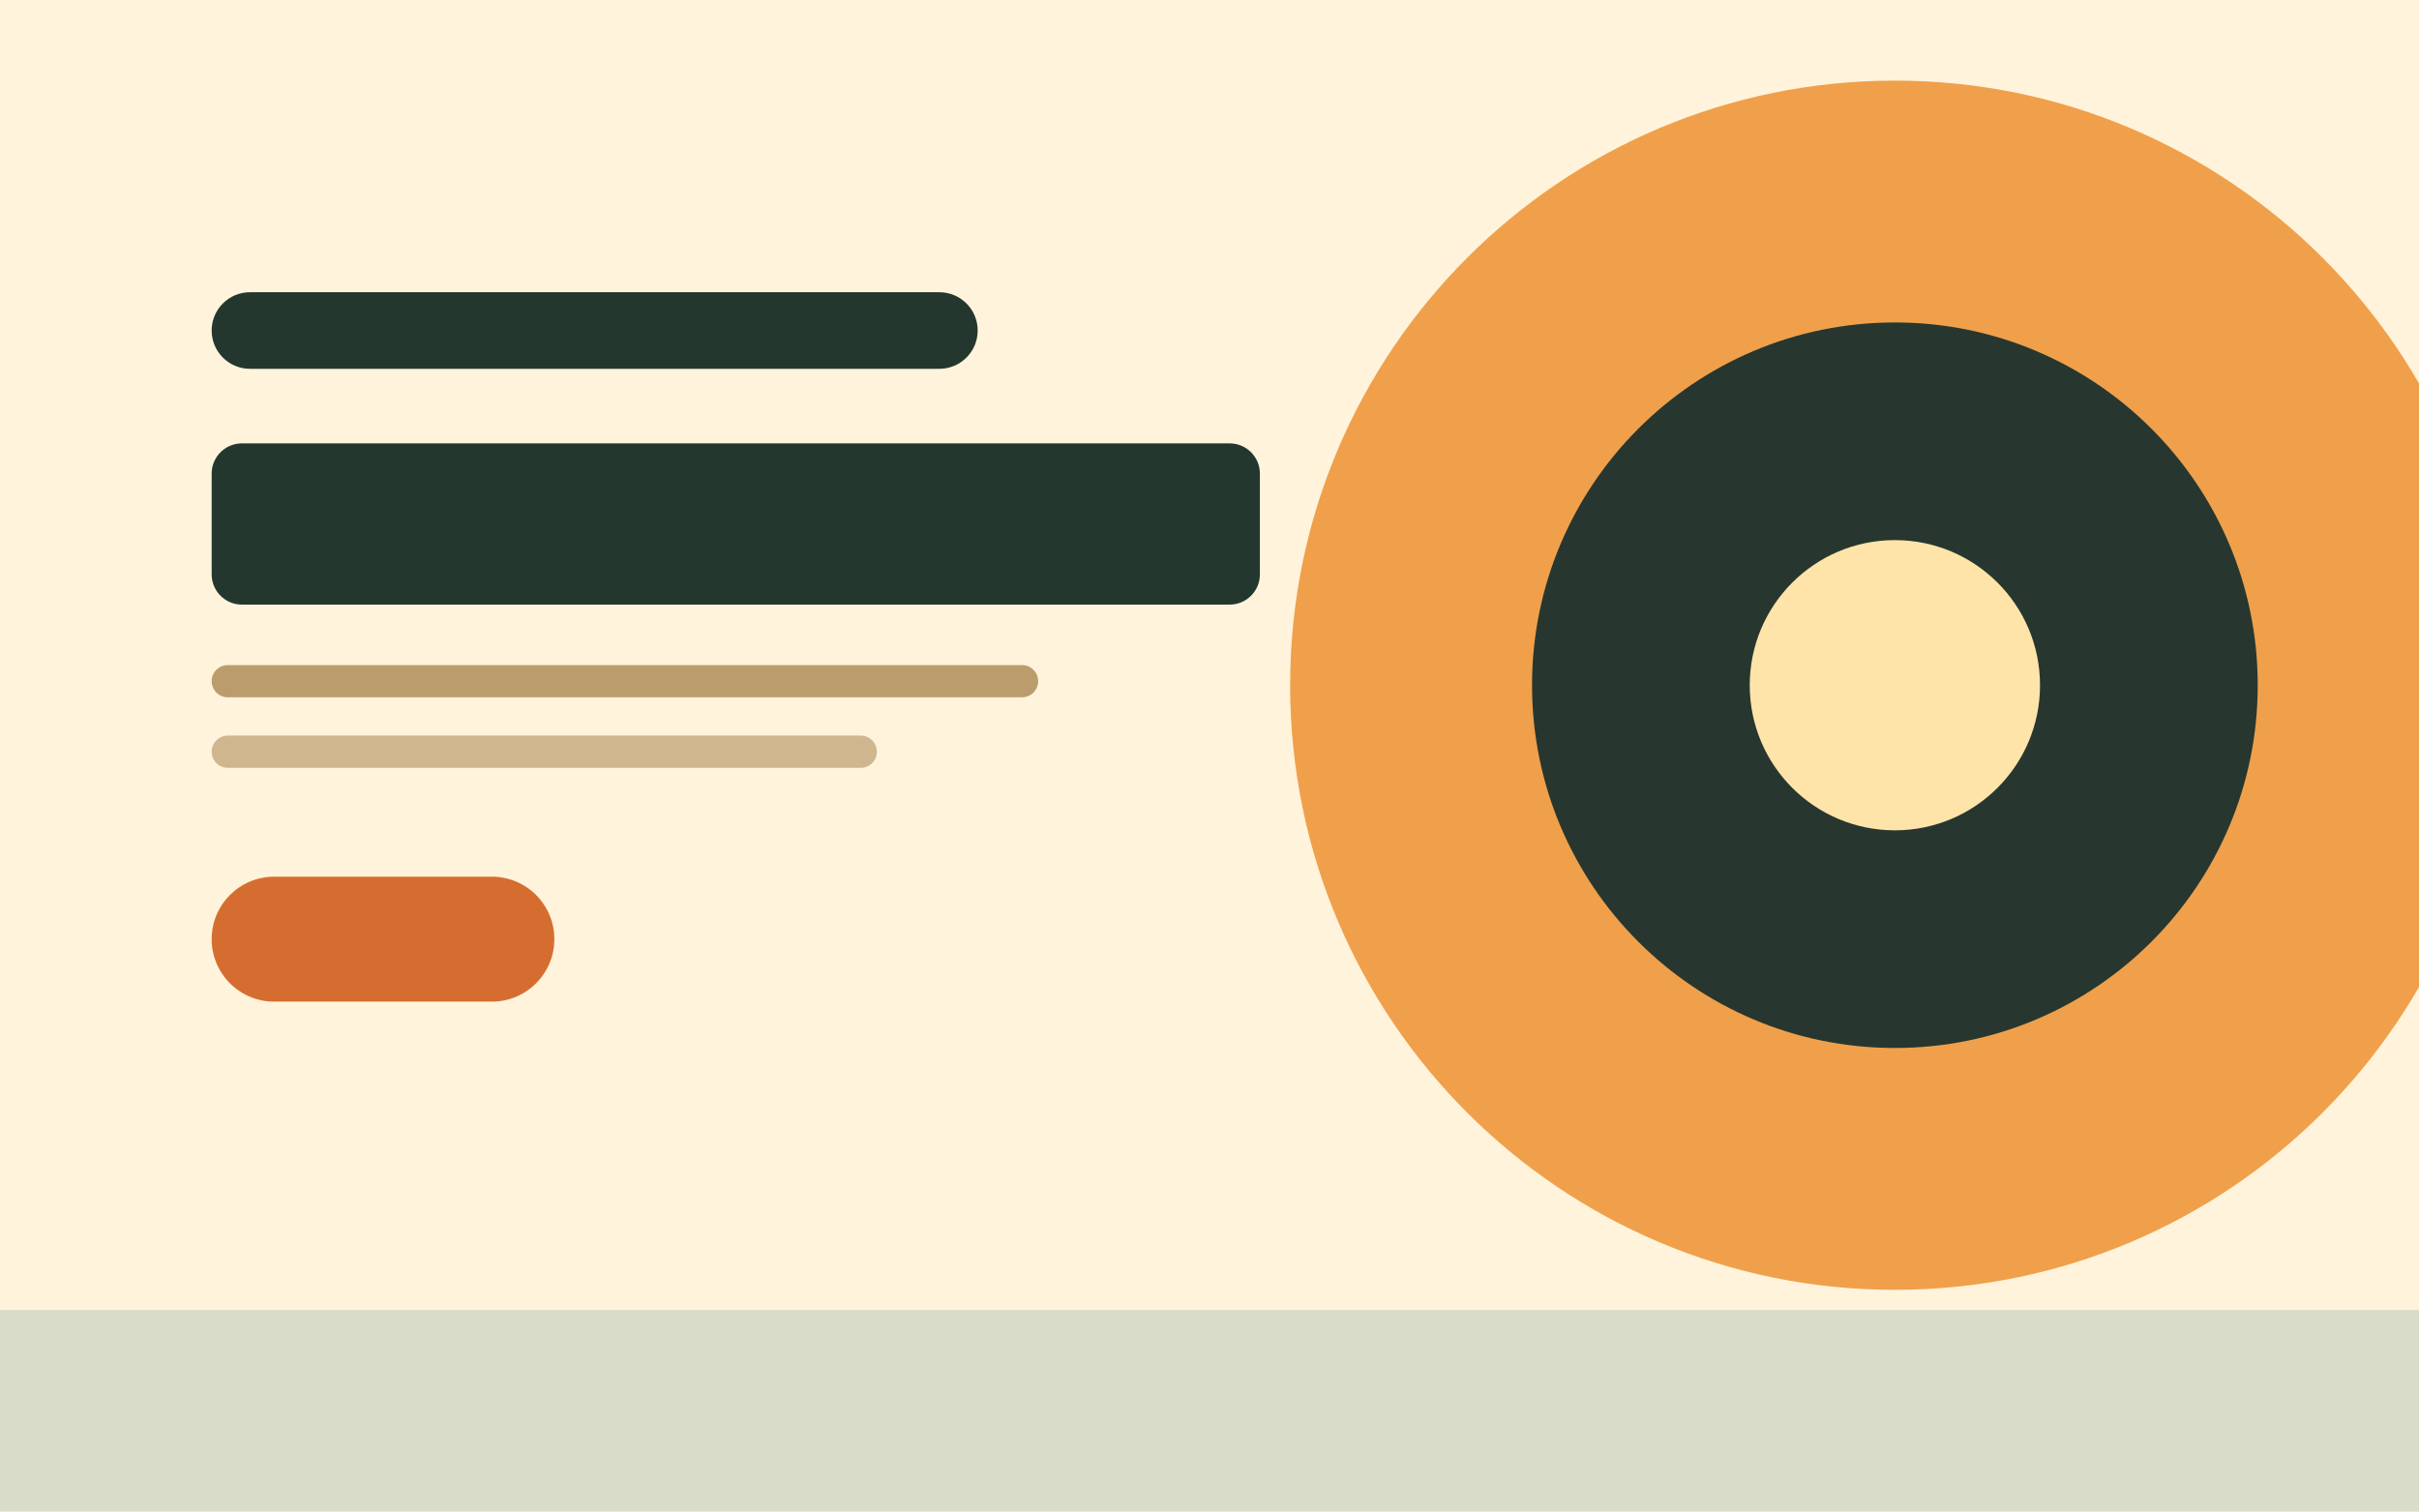
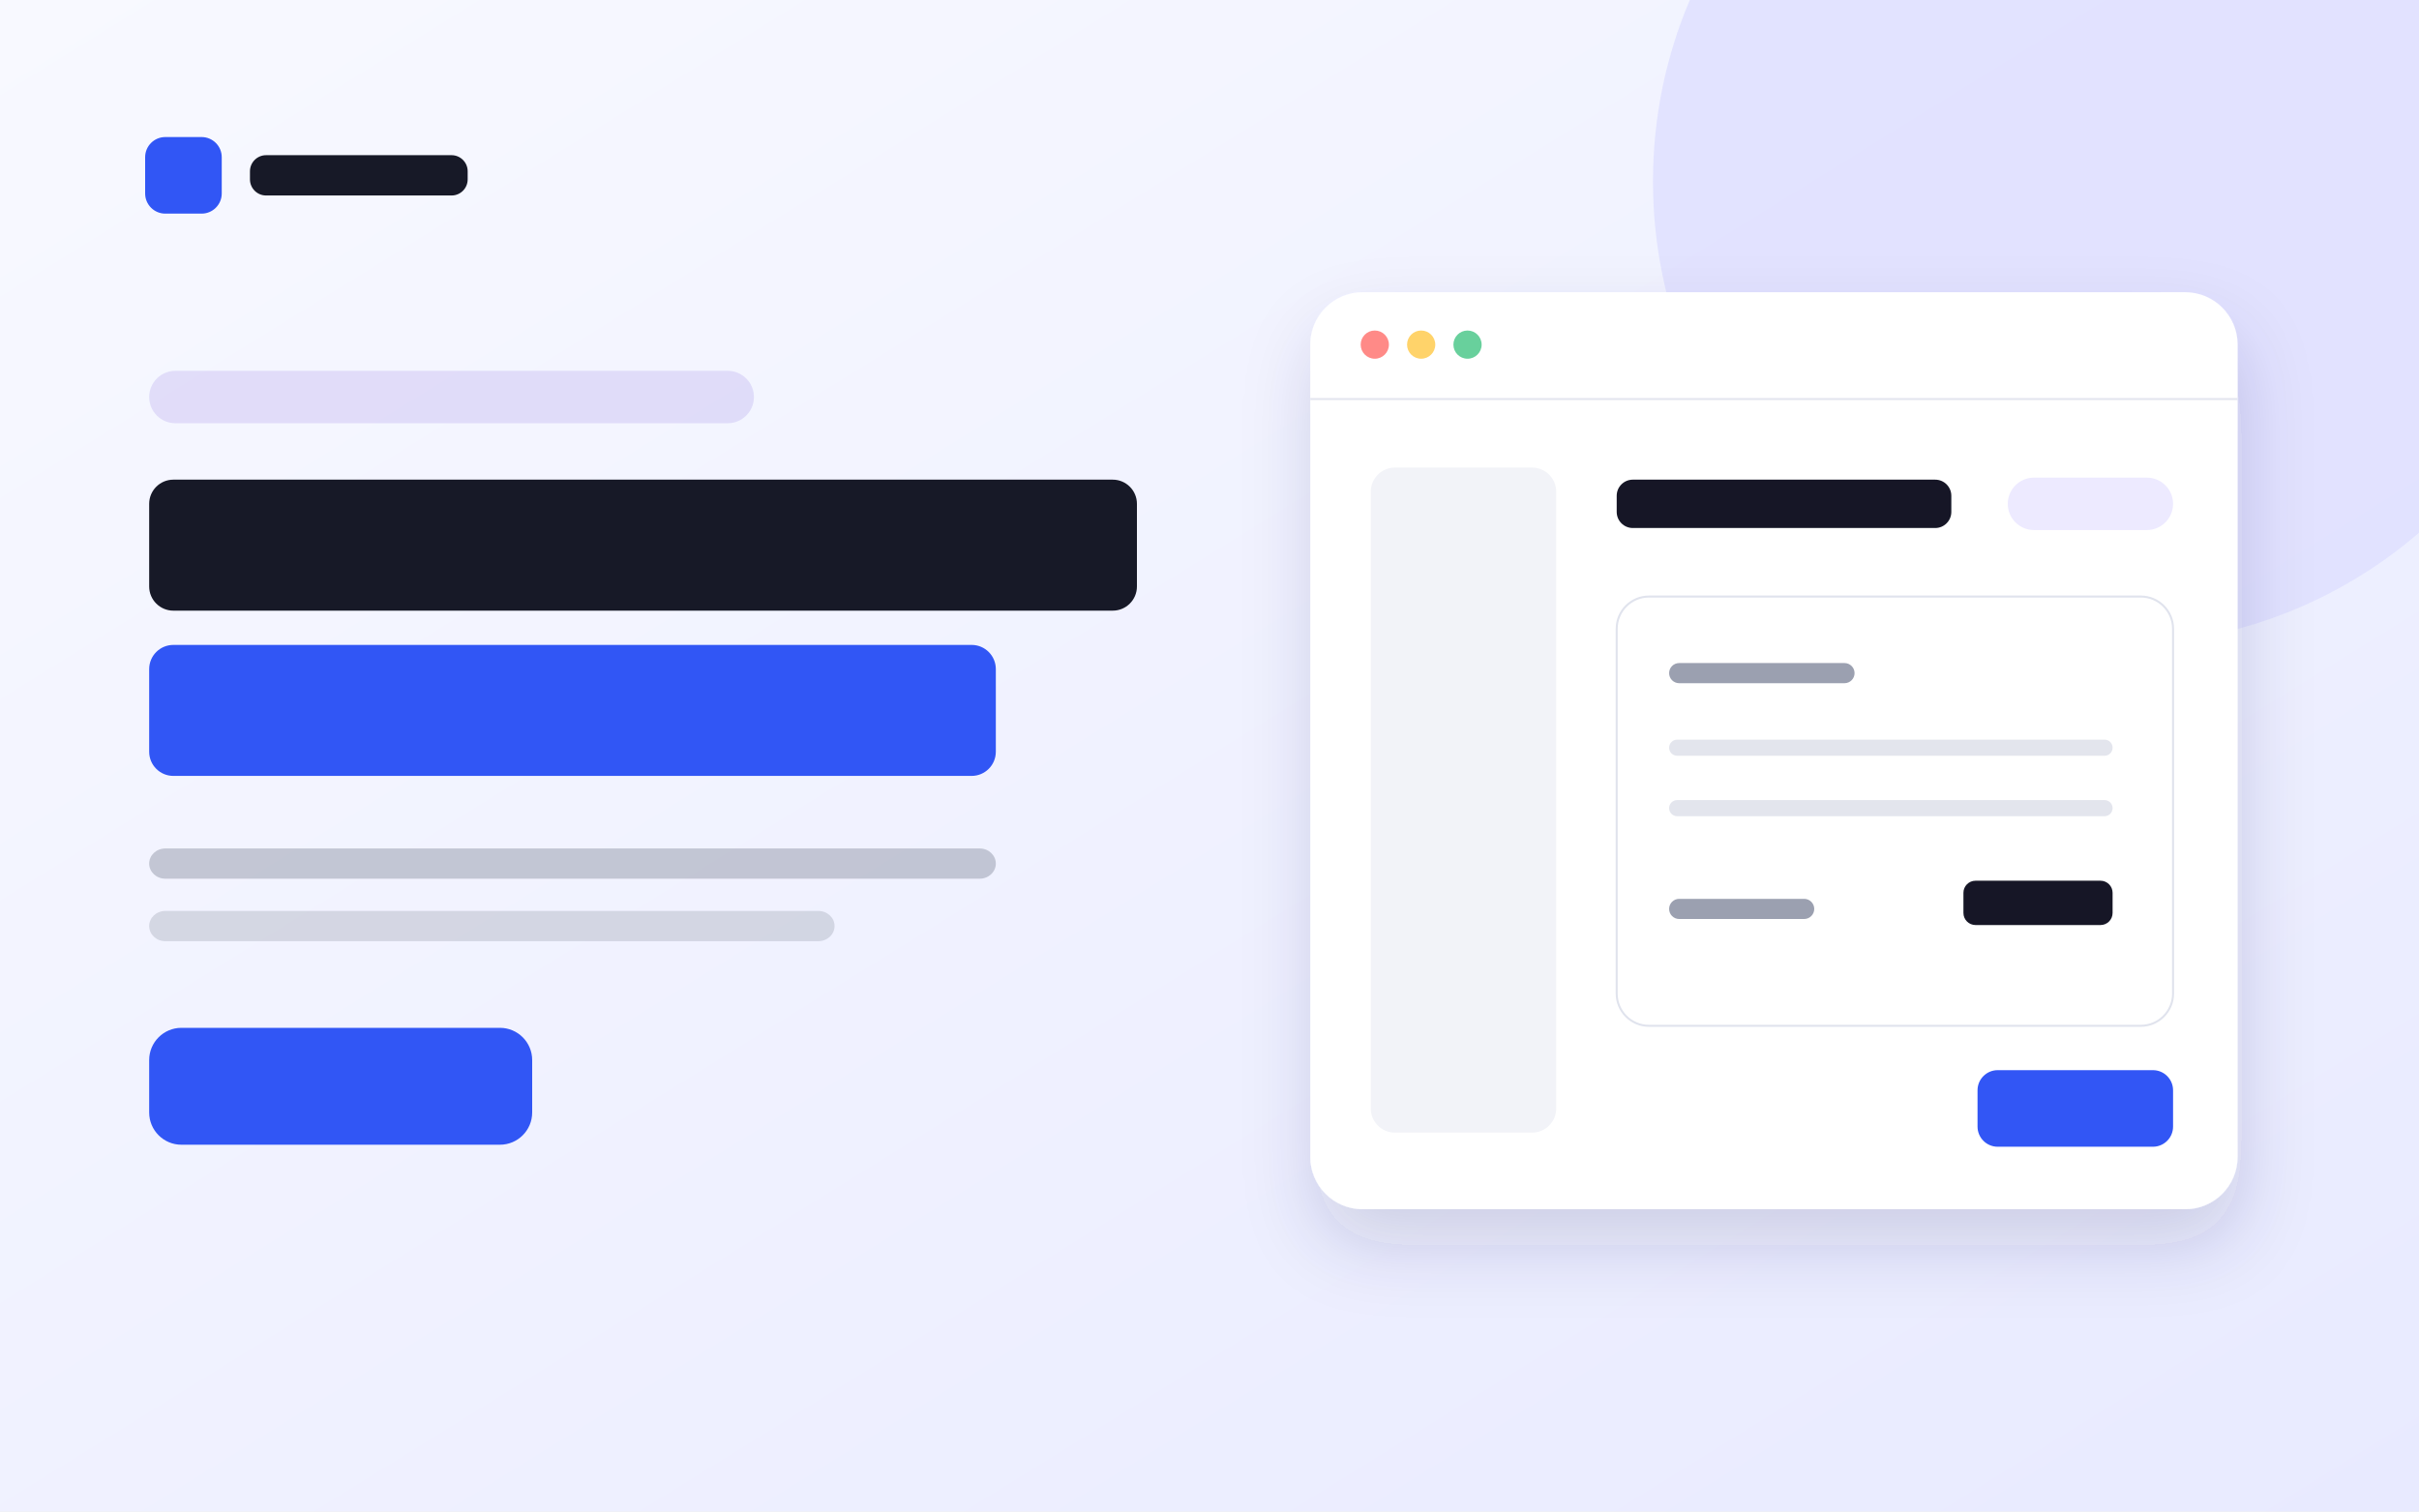
<svg xmlns="http://www.w3.org/2000/svg" viewBox="0 0 1200 750" role="img" aria-labelledby="t">
-   <rect width="1200" height="750" fill="#fff3db" />
-   <circle cx="940" cy="340" r="300" fill="#f0a04b" />
-   <circle cx="940" cy="340" r="180" fill="#27372f" />
-   <circle cx="940" cy="340" r="72" fill="#ffe4aa" />
-   <rect x="105" y="145" width="380" height="38" rx="19" fill="#24372e" />
-   <rect x="105" y="220" width="520" height="80" rx="15" fill="#24372e" />
-   <rect x="105" y="330" width="410" height="16" rx="8" fill="#bb9c6d" />
-   <rect x="105" y="365" width="330" height="16" rx="8" fill="#d0b68f" />
-   <rect x="105" y="435" width="170" height="62" rx="31" fill="#d66d30" />
-   <path d="M0 650h1200v100H0z" fill="#d9dcc8" />
+   <defs>
+     <linearGradient id="g" x1="0" x2="1" y1="0" y2="1">
+       <stop stop-color="#f8f9ff" />
+       <stop offset="1" stop-color="#e8eaff" />
+     </linearGradient>
+     <filter id="s" x="-20%" y="-20%" width="140%" height="160%">
+       <feDropShadow dy="18" stdDeviation="18" flood-color="#31375f" flood-opacity=".16" />
+     </filter>
+   </defs>
+   <rect width="1200" height="750" fill="url(#g)" />
+   <circle cx="1050" cy="90" r="230" fill="#dedfff" opacity=".8" />
+   <rect x="72" y="68" width="38" height="38" rx="10" fill="#3156f5" />
+   <rect x="124" y="77" width="108" height="20" rx="8" fill="#171927" />
+   <rect x="74" y="184" width="300" height="26" rx="13" fill="#7256db" opacity=".16" />
+   <rect x="74" y="238" width="490" height="65" rx="12" fill="#171927" />
+   <rect x="74" y="320" width="420" height="65" rx="12" fill="#3156f5" />
+   <rect x="74" y="421" width="420" height="15" rx="8" fill="#9ba0b0" opacity=".55" />
+   <rect x="74" y="452" width="340" height="15" rx="8" fill="#9ba0b0" opacity=".35" />
+   <rect x="74" y="510" width="190" height="58" rx="16" fill="#3156f5" />
+   <g filter="url(#s)">
+     <rect x="650" y="145" width="460" height="455" rx="26" fill="#fff" />
+     <path d="M650 198h460" stroke="#e3e5ef" />
+     <circle cx="682" cy="171" r="7" fill="#ff8a87" />
+     <circle cx="705" cy="171" r="7" fill="#ffd36a" />
+     <circle cx="728" cy="171" r="7" fill="#68d09c" />
+     <rect x="680" y="232" width="92" height="330" rx="12" fill="#f2f3f8" />
+     <rect x="802" y="238" width="166" height="24" rx="8" fill="#171927" />
+     <rect x="996" y="237" width="82" height="26" rx="13" fill="#edeaff" />
+     <rect x="802" y="296" width="276" height="213" rx="16" fill="#fff" stroke="#e0e3ed" />
+     <rect x="828" y="329" width="92" height="10" rx="5" fill="#9ba0b0" />
+     <rect x="828" y="367" width="220" height="8" rx="4" fill="#e3e5ed" />
+     <rect x="828" y="397" width="220" height="8" rx="4" fill="#e3e5ed" />
+     <rect x="828" y="446" width="72" height="10" rx="5" fill="#9ba0b0" />
+     <rect x="974" y="437" width="74" height="22" rx="6" fill="#171927" />
+     <rect x="981" y="531" width="97" height="38" rx="10" fill="#3156f5" />
+   </g>
</svg>
